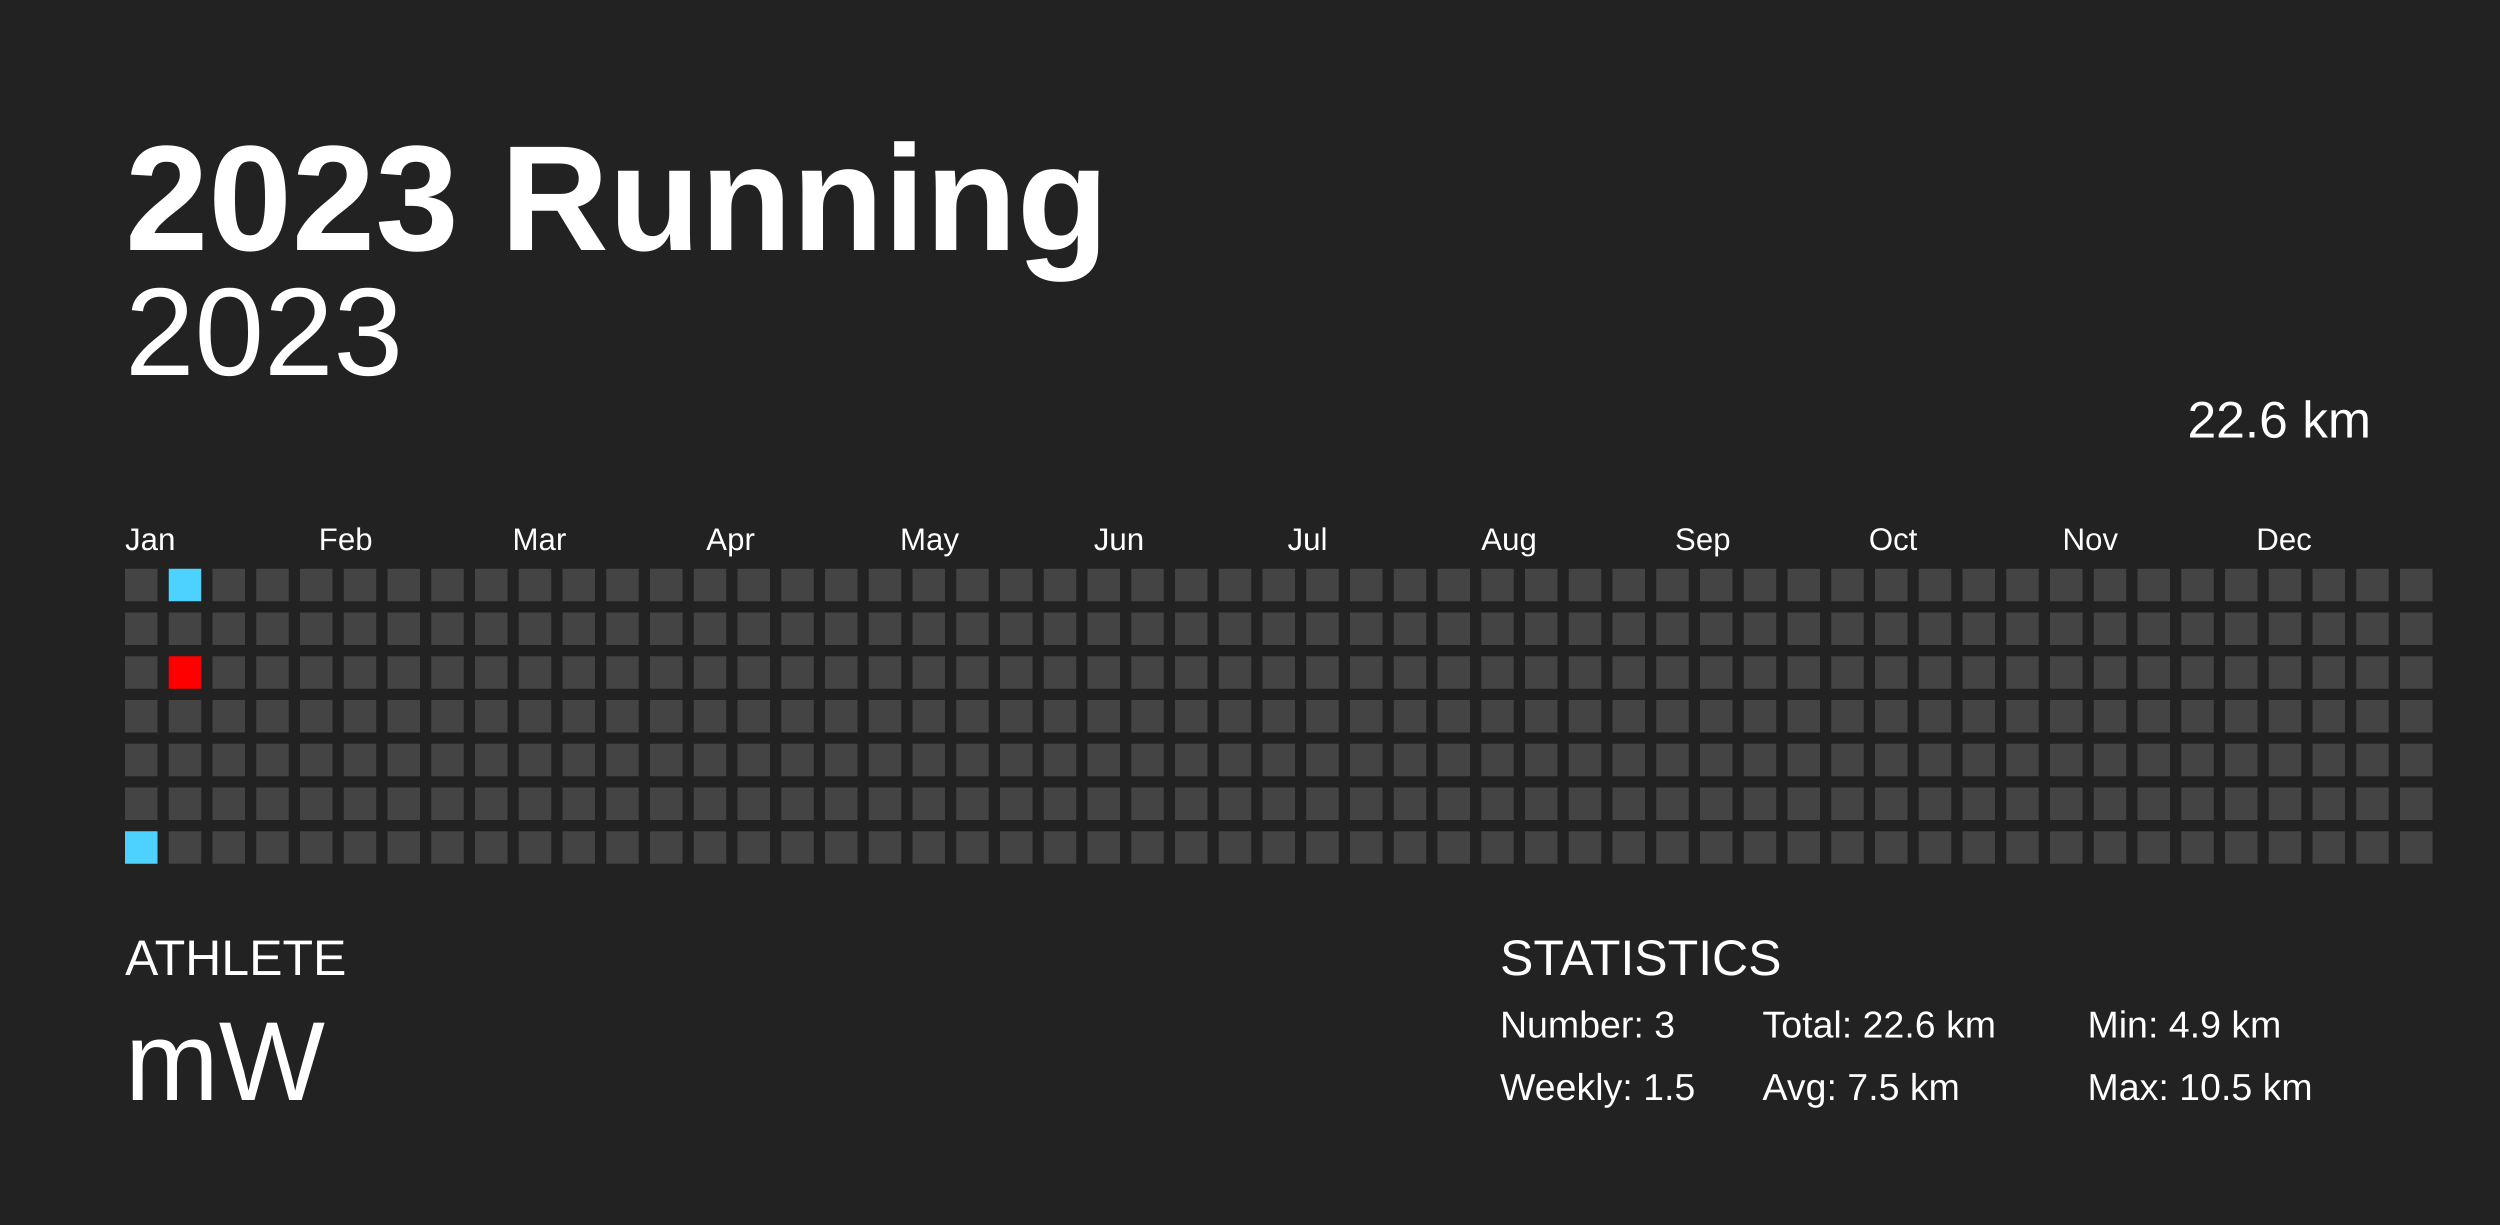
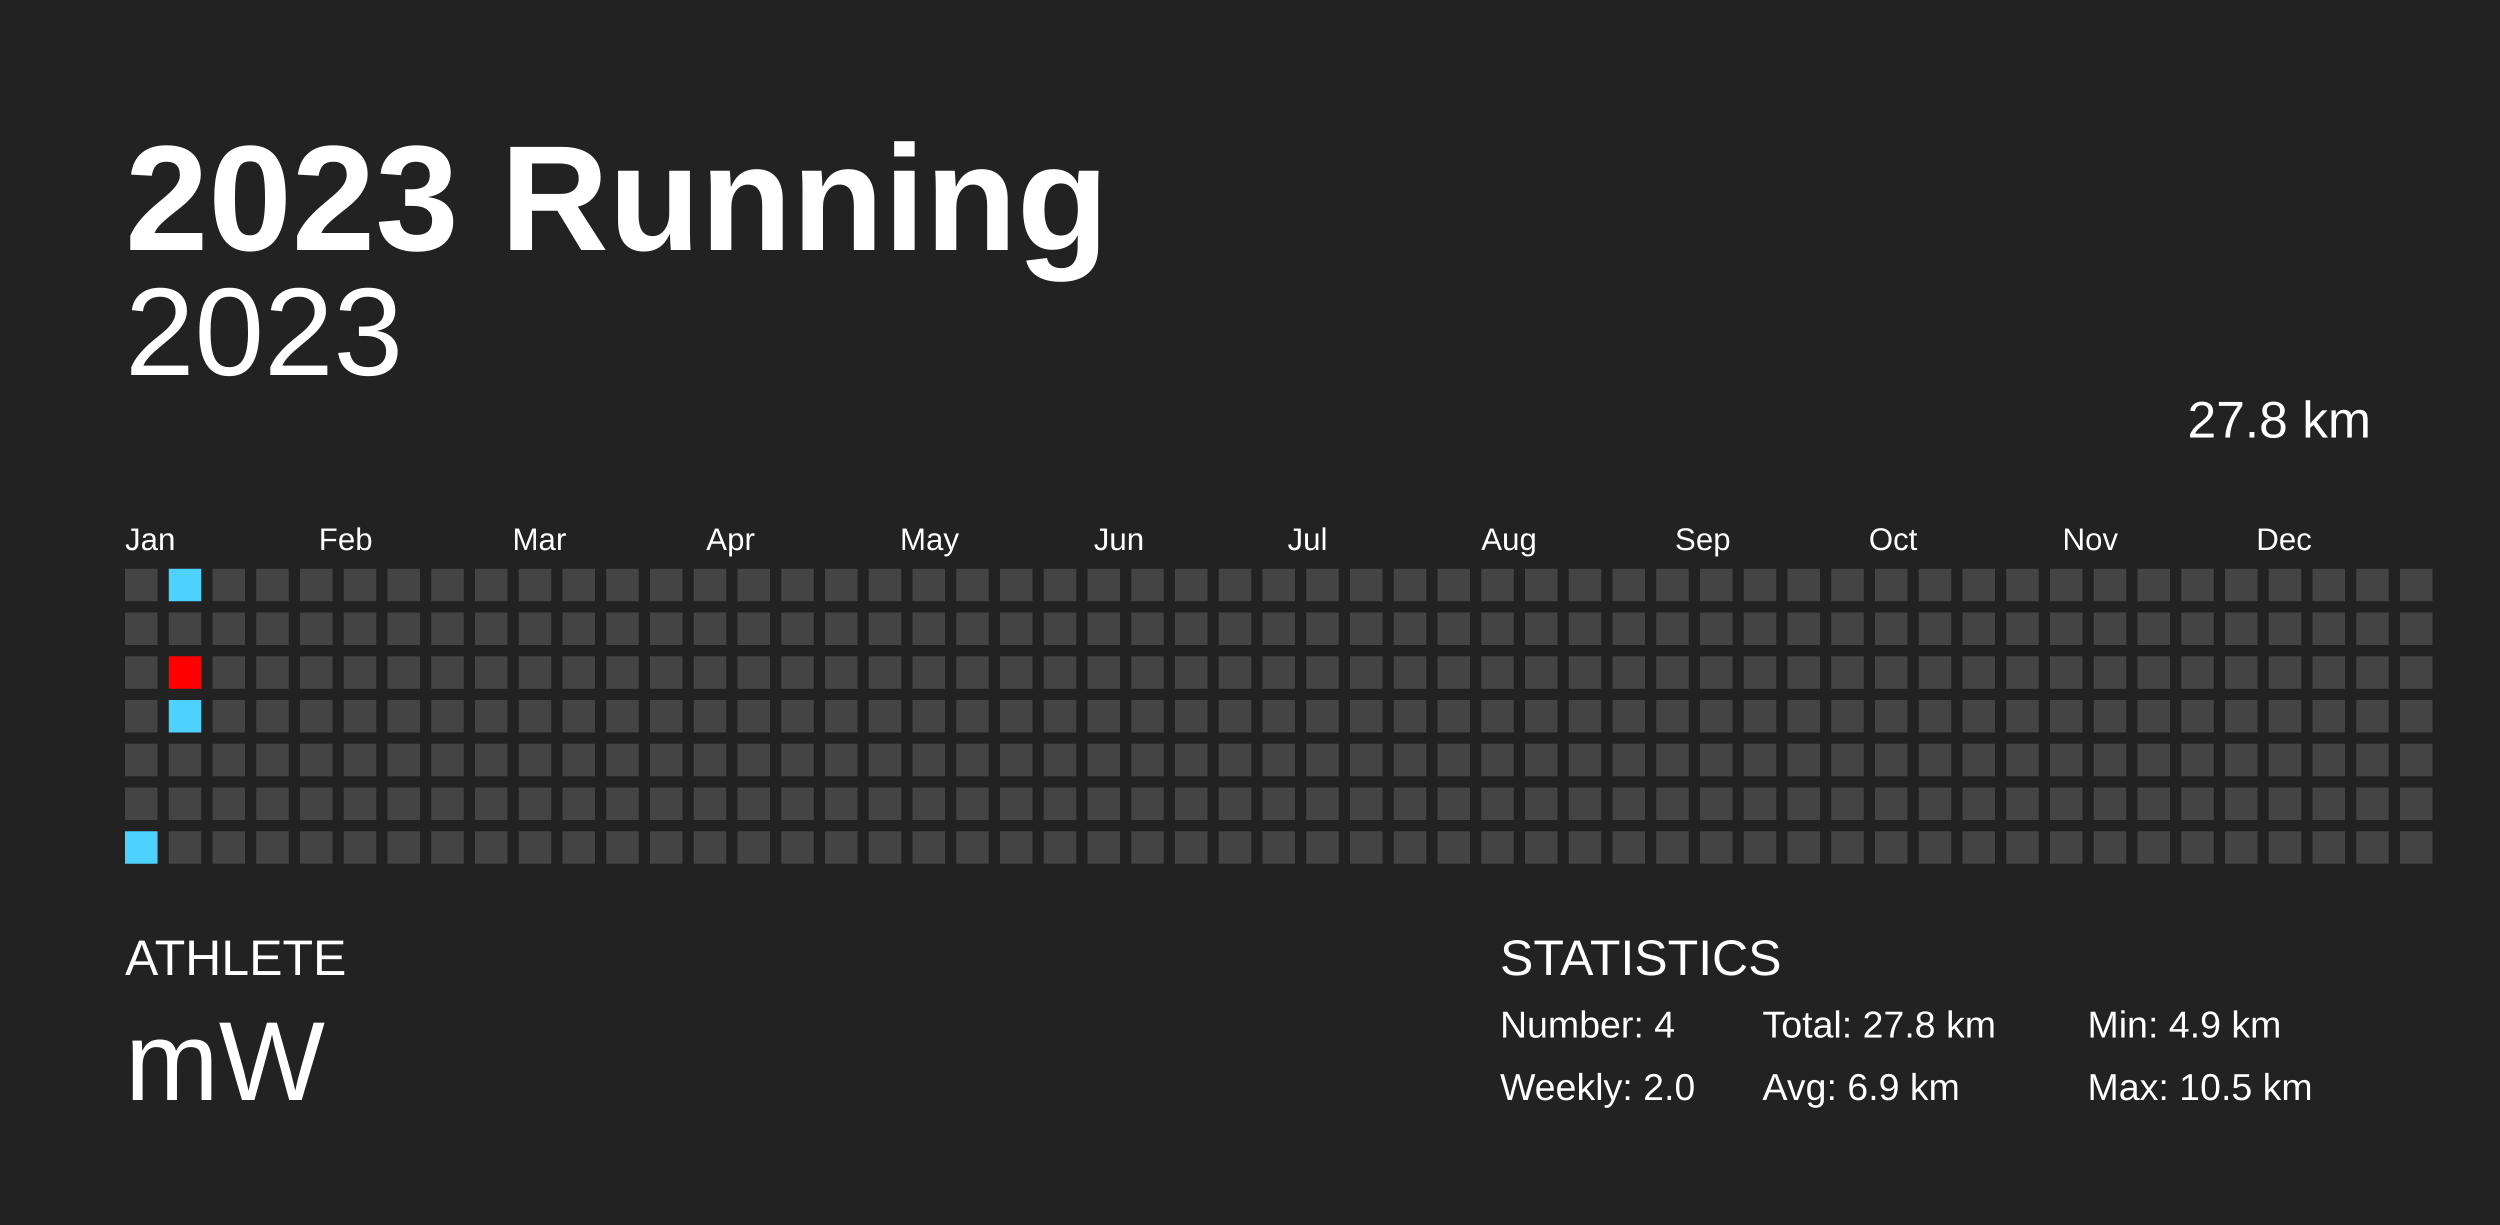
<svg xmlns="http://www.w3.org/2000/svg" baseProfile="full" height="98mm" version="1.1" viewBox="0,0,200,98" width="200mm">
  <defs />
  <rect fill="#222222" height="98" width="200" x="0" y="0" />
  <text fill="#FFFFFF" style="font-size:12px; font-family:Arial; font-weight:bold;" x="10" y="20">2023 Running</text>
  <text fill="#FFFFFF" style="font-size:4px; font-family:Arial" x="10" y="78">ATHLETE</text>
  <text fill="#FFFFFF" style="font-size:9px; font-family:Arial" x="10" y="88">mW</text>
  <text fill="#FFFFFF" style="font-size:4px; font-family:Arial" x="120" y="78">STATISTICS</text>
-   <text fill="#FFFFFF" style="font-size:3px; font-family:Arial" x="120" y="83">Number: 3</text>
-   <text fill="#FFFFFF" style="font-size:3px; font-family:Arial" x="120" y="88">Weekly: 1.5</text>
-   <text fill="#FFFFFF" style="font-size:3px; font-family:Arial" x="141" y="83">Total: 22.6 km</text>
-   <text fill="#FFFFFF" style="font-size:3px; font-family:Arial" x="141" y="88">Avg: 7.5 km</text>
+   <text fill="#FFFFFF" style="font-size:3px; font-family:Arial" x="120" y="83">Number: 4</text>
+   <text fill="#FFFFFF" style="font-size:3px; font-family:Arial" x="120" y="88">Weekly: 2.0</text>
+   <text fill="#FFFFFF" style="font-size:3px; font-family:Arial" x="141" y="83">Total: 27.8 km</text>
+   <text fill="#FFFFFF" style="font-size:3px; font-family:Arial" x="141" y="88">Avg: 6.9 km</text>
  <text fill="#FFFFFF" style="font-size:3px; font-family:Arial" x="167" y="83">Min: 4.9 km</text>
  <text fill="#FFFFFF" style="font-size:3px; font-family:Arial" x="167" y="88">Max: 10.5 km</text>
  <text alignment-baseline="hanging" fill="#FFFFFF" style="font-size:10.0px; font-family:Arial;" x="10" y="30">2023</text>
-   <text alignment-baseline="hanging" fill="#FFFFFF" style="font-size:4.125px; font-family:Arial;" x="175" y="35">22.6 km</text>
+   <text alignment-baseline="hanging" fill="#FFFFFF" style="font-size:4.125px; font-family:Arial;" x="175" y="35">27.8 km</text>
  <text fill="#FFFFFF" style="font-size:2.5px; font-family:Arial" x="10.0" y="44">Jan</text>
  <text fill="#FFFFFF" style="font-size:2.5px; font-family:Arial" x="25.5" y="44">Feb</text>
  <text fill="#FFFFFF" style="font-size:2.5px; font-family:Arial" x="41.0" y="44">Mar</text>
  <text fill="#FFFFFF" style="font-size:2.5px; font-family:Arial" x="56.5" y="44">Apr</text>
  <text fill="#FFFFFF" style="font-size:2.5px; font-family:Arial" x="72.0" y="44">May</text>
  <text fill="#FFFFFF" style="font-size:2.5px; font-family:Arial" x="87.5" y="44">Jun</text>
  <text fill="#FFFFFF" style="font-size:2.5px; font-family:Arial" x="103.0" y="44">Jul</text>
  <text fill="#FFFFFF" style="font-size:2.5px; font-family:Arial" x="118.5" y="44">Aug</text>
  <text fill="#FFFFFF" style="font-size:2.5px; font-family:Arial" x="134.0" y="44">Sep</text>
  <text fill="#FFFFFF" style="font-size:2.5px; font-family:Arial" x="149.5" y="44">Oct</text>
  <text fill="#FFFFFF" style="font-size:2.5px; font-family:Arial" x="165.0" y="44">Nov</text>
  <text fill="#FFFFFF" style="font-size:2.5px; font-family:Arial" x="180.5" y="44">Dec</text>
  <rect fill="#444444" height="2.6" width="2.6" x="10.0" y="45.5" />
  <rect fill="#444444" height="2.6" width="2.6" x="10.0" y="49.0" />
  <rect fill="#444444" height="2.6" width="2.6" x="10.0" y="52.5" />
  <rect fill="#444444" height="2.6" width="2.6" x="10.0" y="56.0" />
  <rect fill="#444444" height="2.6" width="2.6" x="10.0" y="59.5" />
  <rect fill="#444444" height="2.6" width="2.6" x="10.0" y="63.0" />
  <rect fill="#4dd2ff" height="2.6" width="2.6" x="10.0" y="66.5" />
  <rect fill="#4dd2ff" height="2.6" width="2.6" x="13.5" y="45.5" />
  <rect fill="#444444" height="2.6" width="2.6" x="13.5" y="49.0" />
  <rect fill="#ff0000" height="2.6" width="2.6" x="13.5" y="52.5" />
-   <rect fill="#444444" height="2.6" width="2.6" x="13.5" y="56.0" />
+   <rect fill="#4dd2ff" height="2.6" width="2.6" x="13.5" y="56.0" />
  <rect fill="#444444" height="2.6" width="2.6" x="13.5" y="59.5" />
  <rect fill="#444444" height="2.6" width="2.6" x="13.5" y="63.0" />
  <rect fill="#444444" height="2.6" width="2.6" x="13.5" y="66.5" />
  <rect fill="#444444" height="2.6" width="2.6" x="17.0" y="45.5" />
  <rect fill="#444444" height="2.6" width="2.6" x="17.0" y="49.0" />
  <rect fill="#444444" height="2.6" width="2.6" x="17.0" y="52.5" />
  <rect fill="#444444" height="2.6" width="2.6" x="17.0" y="56.0" />
  <rect fill="#444444" height="2.6" width="2.6" x="17.0" y="59.5" />
  <rect fill="#444444" height="2.6" width="2.6" x="17.0" y="63.0" />
  <rect fill="#444444" height="2.6" width="2.6" x="17.0" y="66.5" />
  <rect fill="#444444" height="2.6" width="2.6" x="20.5" y="45.5" />
  <rect fill="#444444" height="2.6" width="2.6" x="20.5" y="49.0" />
  <rect fill="#444444" height="2.6" width="2.6" x="20.5" y="52.5" />
  <rect fill="#444444" height="2.6" width="2.6" x="20.5" y="56.0" />
  <rect fill="#444444" height="2.6" width="2.6" x="20.5" y="59.5" />
  <rect fill="#444444" height="2.6" width="2.6" x="20.5" y="63.0" />
  <rect fill="#444444" height="2.6" width="2.6" x="20.5" y="66.5" />
  <rect fill="#444444" height="2.6" width="2.6" x="24.0" y="45.5" />
  <rect fill="#444444" height="2.6" width="2.6" x="24.0" y="49.0" />
  <rect fill="#444444" height="2.6" width="2.6" x="24.0" y="52.5" />
  <rect fill="#444444" height="2.6" width="2.6" x="24.0" y="56.0" />
  <rect fill="#444444" height="2.6" width="2.6" x="24.0" y="59.5" />
  <rect fill="#444444" height="2.6" width="2.6" x="24.0" y="63.0" />
  <rect fill="#444444" height="2.6" width="2.6" x="24.0" y="66.5" />
  <rect fill="#444444" height="2.6" width="2.6" x="27.5" y="45.5" />
  <rect fill="#444444" height="2.6" width="2.6" x="27.5" y="49.0" />
  <rect fill="#444444" height="2.6" width="2.6" x="27.5" y="52.5" />
  <rect fill="#444444" height="2.6" width="2.6" x="27.5" y="56.0" />
  <rect fill="#444444" height="2.6" width="2.6" x="27.5" y="59.5" />
  <rect fill="#444444" height="2.6" width="2.6" x="27.5" y="63.0" />
  <rect fill="#444444" height="2.6" width="2.6" x="27.5" y="66.5" />
  <rect fill="#444444" height="2.6" width="2.6" x="31.0" y="45.5" />
  <rect fill="#444444" height="2.6" width="2.6" x="31.0" y="49.0" />
  <rect fill="#444444" height="2.6" width="2.6" x="31.0" y="52.5" />
  <rect fill="#444444" height="2.6" width="2.6" x="31.0" y="56.0" />
  <rect fill="#444444" height="2.6" width="2.6" x="31.0" y="59.5" />
  <rect fill="#444444" height="2.6" width="2.6" x="31.0" y="63.0" />
  <rect fill="#444444" height="2.6" width="2.6" x="31.0" y="66.5" />
  <rect fill="#444444" height="2.6" width="2.6" x="34.5" y="45.5" />
  <rect fill="#444444" height="2.6" width="2.6" x="34.5" y="49.0" />
  <rect fill="#444444" height="2.6" width="2.6" x="34.5" y="52.5" />
  <rect fill="#444444" height="2.6" width="2.6" x="34.5" y="56.0" />
  <rect fill="#444444" height="2.6" width="2.6" x="34.5" y="59.5" />
  <rect fill="#444444" height="2.6" width="2.6" x="34.5" y="63.0" />
  <rect fill="#444444" height="2.6" width="2.6" x="34.5" y="66.5" />
  <rect fill="#444444" height="2.6" width="2.6" x="38.0" y="45.5" />
  <rect fill="#444444" height="2.6" width="2.6" x="38.0" y="49.0" />
  <rect fill="#444444" height="2.6" width="2.6" x="38.0" y="52.5" />
  <rect fill="#444444" height="2.6" width="2.6" x="38.0" y="56.0" />
  <rect fill="#444444" height="2.6" width="2.6" x="38.0" y="59.5" />
  <rect fill="#444444" height="2.6" width="2.6" x="38.0" y="63.0" />
  <rect fill="#444444" height="2.6" width="2.6" x="38.0" y="66.5" />
  <rect fill="#444444" height="2.6" width="2.6" x="41.5" y="45.5" />
  <rect fill="#444444" height="2.6" width="2.6" x="41.5" y="49.0" />
  <rect fill="#444444" height="2.6" width="2.6" x="41.5" y="52.5" />
  <rect fill="#444444" height="2.6" width="2.6" x="41.5" y="56.0" />
  <rect fill="#444444" height="2.6" width="2.6" x="41.5" y="59.5" />
  <rect fill="#444444" height="2.6" width="2.6" x="41.5" y="63.0" />
  <rect fill="#444444" height="2.6" width="2.6" x="41.5" y="66.5" />
  <rect fill="#444444" height="2.6" width="2.6" x="45.0" y="45.5" />
  <rect fill="#444444" height="2.6" width="2.6" x="45.0" y="49.0" />
  <rect fill="#444444" height="2.6" width="2.6" x="45.0" y="52.5" />
  <rect fill="#444444" height="2.6" width="2.6" x="45.0" y="56.0" />
  <rect fill="#444444" height="2.6" width="2.6" x="45.0" y="59.5" />
  <rect fill="#444444" height="2.6" width="2.6" x="45.0" y="63.0" />
  <rect fill="#444444" height="2.6" width="2.6" x="45.0" y="66.5" />
  <rect fill="#444444" height="2.6" width="2.6" x="48.5" y="45.5" />
  <rect fill="#444444" height="2.6" width="2.6" x="48.5" y="49.0" />
  <rect fill="#444444" height="2.6" width="2.6" x="48.5" y="52.5" />
  <rect fill="#444444" height="2.6" width="2.6" x="48.5" y="56.0" />
  <rect fill="#444444" height="2.6" width="2.6" x="48.5" y="59.5" />
  <rect fill="#444444" height="2.6" width="2.6" x="48.5" y="63.0" />
  <rect fill="#444444" height="2.6" width="2.6" x="48.5" y="66.5" />
  <rect fill="#444444" height="2.6" width="2.6" x="52.0" y="45.5" />
  <rect fill="#444444" height="2.6" width="2.6" x="52.0" y="49.0" />
  <rect fill="#444444" height="2.6" width="2.6" x="52.0" y="52.5" />
  <rect fill="#444444" height="2.6" width="2.6" x="52.0" y="56.0" />
  <rect fill="#444444" height="2.6" width="2.6" x="52.0" y="59.5" />
  <rect fill="#444444" height="2.6" width="2.6" x="52.0" y="63.0" />
  <rect fill="#444444" height="2.6" width="2.6" x="52.0" y="66.5" />
  <rect fill="#444444" height="2.6" width="2.6" x="55.5" y="45.5" />
  <rect fill="#444444" height="2.6" width="2.6" x="55.5" y="49.0" />
  <rect fill="#444444" height="2.6" width="2.6" x="55.5" y="52.5" />
  <rect fill="#444444" height="2.6" width="2.6" x="55.5" y="56.0" />
  <rect fill="#444444" height="2.6" width="2.6" x="55.5" y="59.5" />
  <rect fill="#444444" height="2.6" width="2.6" x="55.5" y="63.0" />
  <rect fill="#444444" height="2.6" width="2.6" x="55.5" y="66.5" />
  <rect fill="#444444" height="2.6" width="2.6" x="59.0" y="45.5" />
  <rect fill="#444444" height="2.6" width="2.6" x="59.0" y="49.0" />
  <rect fill="#444444" height="2.6" width="2.6" x="59.0" y="52.5" />
  <rect fill="#444444" height="2.6" width="2.6" x="59.0" y="56.0" />
  <rect fill="#444444" height="2.6" width="2.6" x="59.0" y="59.5" />
  <rect fill="#444444" height="2.6" width="2.6" x="59.0" y="63.0" />
  <rect fill="#444444" height="2.6" width="2.6" x="59.0" y="66.5" />
  <rect fill="#444444" height="2.6" width="2.6" x="62.5" y="45.5" />
  <rect fill="#444444" height="2.6" width="2.6" x="62.5" y="49.0" />
  <rect fill="#444444" height="2.6" width="2.6" x="62.5" y="52.5" />
  <rect fill="#444444" height="2.6" width="2.6" x="62.5" y="56.0" />
  <rect fill="#444444" height="2.6" width="2.6" x="62.5" y="59.5" />
  <rect fill="#444444" height="2.6" width="2.6" x="62.5" y="63.0" />
  <rect fill="#444444" height="2.6" width="2.6" x="62.5" y="66.5" />
  <rect fill="#444444" height="2.6" width="2.6" x="66.0" y="45.5" />
  <rect fill="#444444" height="2.6" width="2.6" x="66.0" y="49.0" />
  <rect fill="#444444" height="2.6" width="2.6" x="66.0" y="52.5" />
  <rect fill="#444444" height="2.6" width="2.6" x="66.0" y="56.0" />
  <rect fill="#444444" height="2.6" width="2.6" x="66.0" y="59.5" />
  <rect fill="#444444" height="2.6" width="2.6" x="66.0" y="63.0" />
  <rect fill="#444444" height="2.6" width="2.6" x="66.0" y="66.5" />
  <rect fill="#444444" height="2.6" width="2.6" x="69.5" y="45.5" />
  <rect fill="#444444" height="2.6" width="2.6" x="69.5" y="49.0" />
  <rect fill="#444444" height="2.6" width="2.6" x="69.5" y="52.5" />
  <rect fill="#444444" height="2.6" width="2.6" x="69.5" y="56.0" />
  <rect fill="#444444" height="2.6" width="2.6" x="69.5" y="59.5" />
  <rect fill="#444444" height="2.6" width="2.6" x="69.5" y="63.0" />
  <rect fill="#444444" height="2.6" width="2.6" x="69.5" y="66.5" />
  <rect fill="#444444" height="2.6" width="2.6" x="73.0" y="45.5" />
  <rect fill="#444444" height="2.6" width="2.6" x="73.0" y="49.0" />
  <rect fill="#444444" height="2.6" width="2.6" x="73.0" y="52.5" />
  <rect fill="#444444" height="2.6" width="2.6" x="73.0" y="56.0" />
  <rect fill="#444444" height="2.6" width="2.6" x="73.0" y="59.5" />
  <rect fill="#444444" height="2.6" width="2.6" x="73.0" y="63.0" />
  <rect fill="#444444" height="2.6" width="2.6" x="73.0" y="66.5" />
  <rect fill="#444444" height="2.6" width="2.6" x="76.5" y="45.5" />
  <rect fill="#444444" height="2.6" width="2.6" x="76.5" y="49.0" />
  <rect fill="#444444" height="2.6" width="2.6" x="76.5" y="52.5" />
  <rect fill="#444444" height="2.6" width="2.6" x="76.5" y="56.0" />
  <rect fill="#444444" height="2.6" width="2.6" x="76.5" y="59.5" />
  <rect fill="#444444" height="2.6" width="2.6" x="76.5" y="63.0" />
  <rect fill="#444444" height="2.6" width="2.6" x="76.5" y="66.5" />
  <rect fill="#444444" height="2.6" width="2.6" x="80.0" y="45.5" />
  <rect fill="#444444" height="2.6" width="2.6" x="80.0" y="49.0" />
  <rect fill="#444444" height="2.6" width="2.6" x="80.0" y="52.5" />
  <rect fill="#444444" height="2.6" width="2.6" x="80.0" y="56.0" />
  <rect fill="#444444" height="2.6" width="2.6" x="80.0" y="59.5" />
  <rect fill="#444444" height="2.6" width="2.6" x="80.0" y="63.0" />
  <rect fill="#444444" height="2.6" width="2.6" x="80.0" y="66.5" />
  <rect fill="#444444" height="2.6" width="2.6" x="83.5" y="45.5" />
  <rect fill="#444444" height="2.6" width="2.6" x="83.5" y="49.0" />
  <rect fill="#444444" height="2.6" width="2.6" x="83.5" y="52.5" />
  <rect fill="#444444" height="2.6" width="2.6" x="83.5" y="56.0" />
  <rect fill="#444444" height="2.6" width="2.6" x="83.5" y="59.5" />
  <rect fill="#444444" height="2.6" width="2.6" x="83.5" y="63.0" />
  <rect fill="#444444" height="2.6" width="2.6" x="83.5" y="66.5" />
  <rect fill="#444444" height="2.6" width="2.6" x="87.0" y="45.5" />
  <rect fill="#444444" height="2.6" width="2.6" x="87.0" y="49.0" />
  <rect fill="#444444" height="2.6" width="2.6" x="87.0" y="52.5" />
  <rect fill="#444444" height="2.6" width="2.6" x="87.0" y="56.0" />
  <rect fill="#444444" height="2.6" width="2.6" x="87.0" y="59.5" />
  <rect fill="#444444" height="2.6" width="2.6" x="87.0" y="63.0" />
  <rect fill="#444444" height="2.6" width="2.6" x="87.0" y="66.5" />
  <rect fill="#444444" height="2.6" width="2.6" x="90.5" y="45.5" />
  <rect fill="#444444" height="2.6" width="2.6" x="90.5" y="49.0" />
  <rect fill="#444444" height="2.6" width="2.6" x="90.5" y="52.5" />
  <rect fill="#444444" height="2.6" width="2.6" x="90.5" y="56.0" />
  <rect fill="#444444" height="2.6" width="2.6" x="90.5" y="59.5" />
  <rect fill="#444444" height="2.6" width="2.6" x="90.5" y="63.0" />
  <rect fill="#444444" height="2.6" width="2.6" x="90.5" y="66.5" />
  <rect fill="#444444" height="2.6" width="2.6" x="94.0" y="45.5" />
  <rect fill="#444444" height="2.6" width="2.6" x="94.0" y="49.0" />
  <rect fill="#444444" height="2.6" width="2.6" x="94.0" y="52.5" />
  <rect fill="#444444" height="2.6" width="2.6" x="94.0" y="56.0" />
  <rect fill="#444444" height="2.6" width="2.6" x="94.0" y="59.5" />
  <rect fill="#444444" height="2.6" width="2.6" x="94.0" y="63.0" />
  <rect fill="#444444" height="2.6" width="2.6" x="94.0" y="66.5" />
  <rect fill="#444444" height="2.6" width="2.6" x="97.5" y="45.5" />
  <rect fill="#444444" height="2.6" width="2.6" x="97.5" y="49.0" />
  <rect fill="#444444" height="2.6" width="2.6" x="97.5" y="52.5" />
  <rect fill="#444444" height="2.6" width="2.6" x="97.5" y="56.0" />
  <rect fill="#444444" height="2.6" width="2.6" x="97.5" y="59.5" />
  <rect fill="#444444" height="2.6" width="2.6" x="97.5" y="63.0" />
  <rect fill="#444444" height="2.6" width="2.6" x="97.5" y="66.5" />
  <rect fill="#444444" height="2.6" width="2.6" x="101.0" y="45.5" />
  <rect fill="#444444" height="2.6" width="2.6" x="101.0" y="49.0" />
  <rect fill="#444444" height="2.6" width="2.6" x="101.0" y="52.5" />
  <rect fill="#444444" height="2.6" width="2.6" x="101.0" y="56.0" />
  <rect fill="#444444" height="2.6" width="2.6" x="101.0" y="59.5" />
  <rect fill="#444444" height="2.6" width="2.6" x="101.0" y="63.0" />
  <rect fill="#444444" height="2.6" width="2.6" x="101.0" y="66.5" />
  <rect fill="#444444" height="2.6" width="2.6" x="104.5" y="45.5" />
  <rect fill="#444444" height="2.6" width="2.6" x="104.5" y="49.0" />
  <rect fill="#444444" height="2.6" width="2.6" x="104.5" y="52.5" />
  <rect fill="#444444" height="2.6" width="2.6" x="104.5" y="56.0" />
  <rect fill="#444444" height="2.6" width="2.6" x="104.5" y="59.5" />
  <rect fill="#444444" height="2.6" width="2.6" x="104.5" y="63.0" />
  <rect fill="#444444" height="2.6" width="2.6" x="104.5" y="66.5" />
  <rect fill="#444444" height="2.6" width="2.6" x="108.0" y="45.5" />
  <rect fill="#444444" height="2.6" width="2.6" x="108.0" y="49.0" />
  <rect fill="#444444" height="2.6" width="2.6" x="108.0" y="52.5" />
  <rect fill="#444444" height="2.6" width="2.6" x="108.0" y="56.0" />
  <rect fill="#444444" height="2.6" width="2.6" x="108.0" y="59.5" />
  <rect fill="#444444" height="2.6" width="2.6" x="108.0" y="63.0" />
  <rect fill="#444444" height="2.6" width="2.6" x="108.0" y="66.5" />
  <rect fill="#444444" height="2.6" width="2.6" x="111.5" y="45.5" />
  <rect fill="#444444" height="2.6" width="2.6" x="111.5" y="49.0" />
  <rect fill="#444444" height="2.6" width="2.6" x="111.5" y="52.5" />
  <rect fill="#444444" height="2.6" width="2.6" x="111.5" y="56.0" />
  <rect fill="#444444" height="2.6" width="2.6" x="111.5" y="59.5" />
  <rect fill="#444444" height="2.6" width="2.6" x="111.5" y="63.0" />
  <rect fill="#444444" height="2.6" width="2.6" x="111.5" y="66.5" />
  <rect fill="#444444" height="2.6" width="2.6" x="115.0" y="45.5" />
  <rect fill="#444444" height="2.6" width="2.6" x="115.0" y="49.0" />
  <rect fill="#444444" height="2.6" width="2.6" x="115.0" y="52.5" />
  <rect fill="#444444" height="2.6" width="2.6" x="115.0" y="56.0" />
  <rect fill="#444444" height="2.6" width="2.6" x="115.0" y="59.5" />
  <rect fill="#444444" height="2.6" width="2.6" x="115.0" y="63.0" />
  <rect fill="#444444" height="2.6" width="2.6" x="115.0" y="66.5" />
  <rect fill="#444444" height="2.6" width="2.6" x="118.5" y="45.5" />
  <rect fill="#444444" height="2.6" width="2.6" x="118.5" y="49.0" />
  <rect fill="#444444" height="2.6" width="2.6" x="118.5" y="52.5" />
  <rect fill="#444444" height="2.6" width="2.6" x="118.5" y="56.0" />
  <rect fill="#444444" height="2.6" width="2.6" x="118.5" y="59.5" />
  <rect fill="#444444" height="2.6" width="2.6" x="118.5" y="63.0" />
  <rect fill="#444444" height="2.6" width="2.6" x="118.5" y="66.5" />
  <rect fill="#444444" height="2.6" width="2.6" x="122.0" y="45.5" />
  <rect fill="#444444" height="2.6" width="2.6" x="122.0" y="49.0" />
  <rect fill="#444444" height="2.6" width="2.6" x="122.0" y="52.5" />
  <rect fill="#444444" height="2.6" width="2.6" x="122.0" y="56.0" />
  <rect fill="#444444" height="2.6" width="2.6" x="122.0" y="59.5" />
  <rect fill="#444444" height="2.6" width="2.6" x="122.0" y="63.0" />
  <rect fill="#444444" height="2.6" width="2.6" x="122.0" y="66.5" />
  <rect fill="#444444" height="2.6" width="2.6" x="125.5" y="45.5" />
  <rect fill="#444444" height="2.6" width="2.6" x="125.5" y="49.0" />
  <rect fill="#444444" height="2.6" width="2.6" x="125.5" y="52.5" />
  <rect fill="#444444" height="2.6" width="2.6" x="125.5" y="56.0" />
  <rect fill="#444444" height="2.6" width="2.6" x="125.5" y="59.5" />
  <rect fill="#444444" height="2.6" width="2.6" x="125.5" y="63.0" />
  <rect fill="#444444" height="2.6" width="2.6" x="125.5" y="66.5" />
  <rect fill="#444444" height="2.6" width="2.6" x="129.0" y="45.5" />
  <rect fill="#444444" height="2.6" width="2.6" x="129.0" y="49.0" />
  <rect fill="#444444" height="2.6" width="2.6" x="129.0" y="52.5" />
  <rect fill="#444444" height="2.6" width="2.6" x="129.0" y="56.0" />
  <rect fill="#444444" height="2.6" width="2.6" x="129.0" y="59.5" />
  <rect fill="#444444" height="2.6" width="2.6" x="129.0" y="63.0" />
  <rect fill="#444444" height="2.6" width="2.6" x="129.0" y="66.5" />
  <rect fill="#444444" height="2.6" width="2.6" x="132.5" y="45.5" />
  <rect fill="#444444" height="2.6" width="2.6" x="132.5" y="49.0" />
  <rect fill="#444444" height="2.6" width="2.6" x="132.5" y="52.5" />
  <rect fill="#444444" height="2.6" width="2.6" x="132.5" y="56.0" />
  <rect fill="#444444" height="2.6" width="2.6" x="132.5" y="59.5" />
  <rect fill="#444444" height="2.6" width="2.6" x="132.5" y="63.0" />
  <rect fill="#444444" height="2.6" width="2.6" x="132.5" y="66.5" />
  <rect fill="#444444" height="2.6" width="2.6" x="136.0" y="45.5" />
  <rect fill="#444444" height="2.6" width="2.6" x="136.0" y="49.0" />
  <rect fill="#444444" height="2.6" width="2.6" x="136.0" y="52.5" />
  <rect fill="#444444" height="2.6" width="2.6" x="136.0" y="56.0" />
  <rect fill="#444444" height="2.6" width="2.6" x="136.0" y="59.5" />
  <rect fill="#444444" height="2.6" width="2.6" x="136.0" y="63.0" />
  <rect fill="#444444" height="2.6" width="2.6" x="136.0" y="66.5" />
  <rect fill="#444444" height="2.6" width="2.6" x="139.5" y="45.5" />
  <rect fill="#444444" height="2.6" width="2.6" x="139.5" y="49.0" />
  <rect fill="#444444" height="2.6" width="2.6" x="139.5" y="52.5" />
  <rect fill="#444444" height="2.6" width="2.6" x="139.5" y="56.0" />
  <rect fill="#444444" height="2.6" width="2.6" x="139.5" y="59.5" />
  <rect fill="#444444" height="2.6" width="2.6" x="139.5" y="63.0" />
  <rect fill="#444444" height="2.6" width="2.6" x="139.5" y="66.5" />
  <rect fill="#444444" height="2.6" width="2.6" x="143.0" y="45.5" />
  <rect fill="#444444" height="2.6" width="2.6" x="143.0" y="49.0" />
  <rect fill="#444444" height="2.6" width="2.6" x="143.0" y="52.5" />
  <rect fill="#444444" height="2.6" width="2.6" x="143.0" y="56.0" />
  <rect fill="#444444" height="2.6" width="2.6" x="143.0" y="59.5" />
  <rect fill="#444444" height="2.6" width="2.6" x="143.0" y="63.0" />
  <rect fill="#444444" height="2.6" width="2.6" x="143.0" y="66.5" />
  <rect fill="#444444" height="2.6" width="2.6" x="146.5" y="45.5" />
  <rect fill="#444444" height="2.6" width="2.6" x="146.5" y="49.0" />
  <rect fill="#444444" height="2.6" width="2.6" x="146.5" y="52.5" />
  <rect fill="#444444" height="2.6" width="2.6" x="146.5" y="56.0" />
  <rect fill="#444444" height="2.6" width="2.6" x="146.5" y="59.5" />
  <rect fill="#444444" height="2.6" width="2.6" x="146.5" y="63.0" />
  <rect fill="#444444" height="2.6" width="2.6" x="146.5" y="66.5" />
  <rect fill="#444444" height="2.6" width="2.6" x="150.0" y="45.5" />
  <rect fill="#444444" height="2.6" width="2.6" x="150.0" y="49.0" />
  <rect fill="#444444" height="2.6" width="2.6" x="150.0" y="52.5" />
  <rect fill="#444444" height="2.6" width="2.6" x="150.0" y="56.0" />
  <rect fill="#444444" height="2.6" width="2.6" x="150.0" y="59.5" />
  <rect fill="#444444" height="2.6" width="2.6" x="150.0" y="63.0" />
  <rect fill="#444444" height="2.6" width="2.6" x="150.0" y="66.5" />
  <rect fill="#444444" height="2.6" width="2.6" x="153.5" y="45.5" />
  <rect fill="#444444" height="2.6" width="2.6" x="153.5" y="49.0" />
  <rect fill="#444444" height="2.6" width="2.6" x="153.5" y="52.5" />
  <rect fill="#444444" height="2.6" width="2.6" x="153.5" y="56.0" />
  <rect fill="#444444" height="2.6" width="2.6" x="153.5" y="59.5" />
  <rect fill="#444444" height="2.6" width="2.6" x="153.5" y="63.0" />
  <rect fill="#444444" height="2.6" width="2.6" x="153.5" y="66.5" />
  <rect fill="#444444" height="2.6" width="2.6" x="157.0" y="45.5" />
  <rect fill="#444444" height="2.6" width="2.6" x="157.0" y="49.0" />
  <rect fill="#444444" height="2.6" width="2.6" x="157.0" y="52.5" />
  <rect fill="#444444" height="2.6" width="2.6" x="157.0" y="56.0" />
  <rect fill="#444444" height="2.6" width="2.6" x="157.0" y="59.5" />
  <rect fill="#444444" height="2.6" width="2.6" x="157.0" y="63.0" />
  <rect fill="#444444" height="2.6" width="2.6" x="157.0" y="66.5" />
  <rect fill="#444444" height="2.6" width="2.6" x="160.5" y="45.5" />
  <rect fill="#444444" height="2.6" width="2.6" x="160.5" y="49.0" />
  <rect fill="#444444" height="2.6" width="2.6" x="160.5" y="52.5" />
  <rect fill="#444444" height="2.6" width="2.6" x="160.5" y="56.0" />
  <rect fill="#444444" height="2.6" width="2.6" x="160.5" y="59.5" />
  <rect fill="#444444" height="2.6" width="2.6" x="160.5" y="63.0" />
  <rect fill="#444444" height="2.6" width="2.6" x="160.5" y="66.5" />
  <rect fill="#444444" height="2.6" width="2.6" x="164.0" y="45.5" />
  <rect fill="#444444" height="2.6" width="2.6" x="164.0" y="49.0" />
  <rect fill="#444444" height="2.6" width="2.6" x="164.0" y="52.5" />
  <rect fill="#444444" height="2.6" width="2.6" x="164.0" y="56.0" />
  <rect fill="#444444" height="2.6" width="2.6" x="164.0" y="59.5" />
  <rect fill="#444444" height="2.6" width="2.6" x="164.0" y="63.0" />
  <rect fill="#444444" height="2.6" width="2.6" x="164.0" y="66.5" />
  <rect fill="#444444" height="2.6" width="2.6" x="167.5" y="45.5" />
  <rect fill="#444444" height="2.6" width="2.6" x="167.5" y="49.0" />
  <rect fill="#444444" height="2.6" width="2.6" x="167.5" y="52.5" />
  <rect fill="#444444" height="2.6" width="2.6" x="167.5" y="56.0" />
  <rect fill="#444444" height="2.6" width="2.6" x="167.5" y="59.5" />
  <rect fill="#444444" height="2.6" width="2.6" x="167.5" y="63.0" />
  <rect fill="#444444" height="2.6" width="2.6" x="167.5" y="66.5" />
  <rect fill="#444444" height="2.6" width="2.6" x="171.0" y="45.5" />
  <rect fill="#444444" height="2.6" width="2.6" x="171.0" y="49.0" />
  <rect fill="#444444" height="2.6" width="2.6" x="171.0" y="52.5" />
  <rect fill="#444444" height="2.6" width="2.6" x="171.0" y="56.0" />
  <rect fill="#444444" height="2.6" width="2.6" x="171.0" y="59.5" />
  <rect fill="#444444" height="2.6" width="2.6" x="171.0" y="63.0" />
  <rect fill="#444444" height="2.6" width="2.6" x="171.0" y="66.5" />
  <rect fill="#444444" height="2.6" width="2.6" x="174.5" y="45.5" />
  <rect fill="#444444" height="2.6" width="2.6" x="174.5" y="49.0" />
  <rect fill="#444444" height="2.6" width="2.6" x="174.5" y="52.5" />
  <rect fill="#444444" height="2.6" width="2.6" x="174.5" y="56.0" />
  <rect fill="#444444" height="2.6" width="2.6" x="174.5" y="59.5" />
  <rect fill="#444444" height="2.6" width="2.6" x="174.5" y="63.0" />
  <rect fill="#444444" height="2.6" width="2.6" x="174.5" y="66.5" />
  <rect fill="#444444" height="2.6" width="2.6" x="178.0" y="45.5" />
  <rect fill="#444444" height="2.6" width="2.6" x="178.0" y="49.0" />
  <rect fill="#444444" height="2.6" width="2.6" x="178.0" y="52.5" />
  <rect fill="#444444" height="2.6" width="2.6" x="178.0" y="56.0" />
  <rect fill="#444444" height="2.6" width="2.6" x="178.0" y="59.5" />
  <rect fill="#444444" height="2.6" width="2.6" x="178.0" y="63.0" />
  <rect fill="#444444" height="2.6" width="2.6" x="178.0" y="66.5" />
  <rect fill="#444444" height="2.6" width="2.6" x="181.5" y="45.5" />
  <rect fill="#444444" height="2.6" width="2.6" x="181.5" y="49.0" />
  <rect fill="#444444" height="2.6" width="2.6" x="181.5" y="52.5" />
  <rect fill="#444444" height="2.6" width="2.6" x="181.5" y="56.0" />
  <rect fill="#444444" height="2.6" width="2.6" x="181.5" y="59.5" />
  <rect fill="#444444" height="2.6" width="2.6" x="181.5" y="63.0" />
  <rect fill="#444444" height="2.6" width="2.6" x="181.5" y="66.5" />
  <rect fill="#444444" height="2.6" width="2.6" x="185.0" y="45.5" />
  <rect fill="#444444" height="2.6" width="2.6" x="185.0" y="49.0" />
  <rect fill="#444444" height="2.6" width="2.6" x="185.0" y="52.5" />
  <rect fill="#444444" height="2.6" width="2.6" x="185.0" y="56.0" />
  <rect fill="#444444" height="2.6" width="2.6" x="185.0" y="59.5" />
  <rect fill="#444444" height="2.6" width="2.6" x="185.0" y="63.0" />
  <rect fill="#444444" height="2.6" width="2.6" x="185.0" y="66.5" />
  <rect fill="#444444" height="2.6" width="2.6" x="188.5" y="45.5" />
  <rect fill="#444444" height="2.6" width="2.6" x="188.5" y="49.0" />
  <rect fill="#444444" height="2.6" width="2.6" x="188.5" y="52.5" />
  <rect fill="#444444" height="2.6" width="2.6" x="188.5" y="56.0" />
  <rect fill="#444444" height="2.6" width="2.6" x="188.5" y="59.5" />
  <rect fill="#444444" height="2.6" width="2.6" x="188.5" y="63.0" />
  <rect fill="#444444" height="2.6" width="2.6" x="188.5" y="66.5" />
  <rect fill="#444444" height="2.6" width="2.6" x="192.0" y="45.5" />
  <rect fill="#444444" height="2.6" width="2.6" x="192.0" y="49.0" />
  <rect fill="#444444" height="2.6" width="2.6" x="192.0" y="52.5" />
  <rect fill="#444444" height="2.6" width="2.6" x="192.0" y="56.0" />
  <rect fill="#444444" height="2.6" width="2.6" x="192.0" y="59.5" />
  <rect fill="#444444" height="2.6" width="2.6" x="192.0" y="63.0" />
  <rect fill="#444444" height="2.6" width="2.6" x="192.0" y="66.5" />
</svg>
